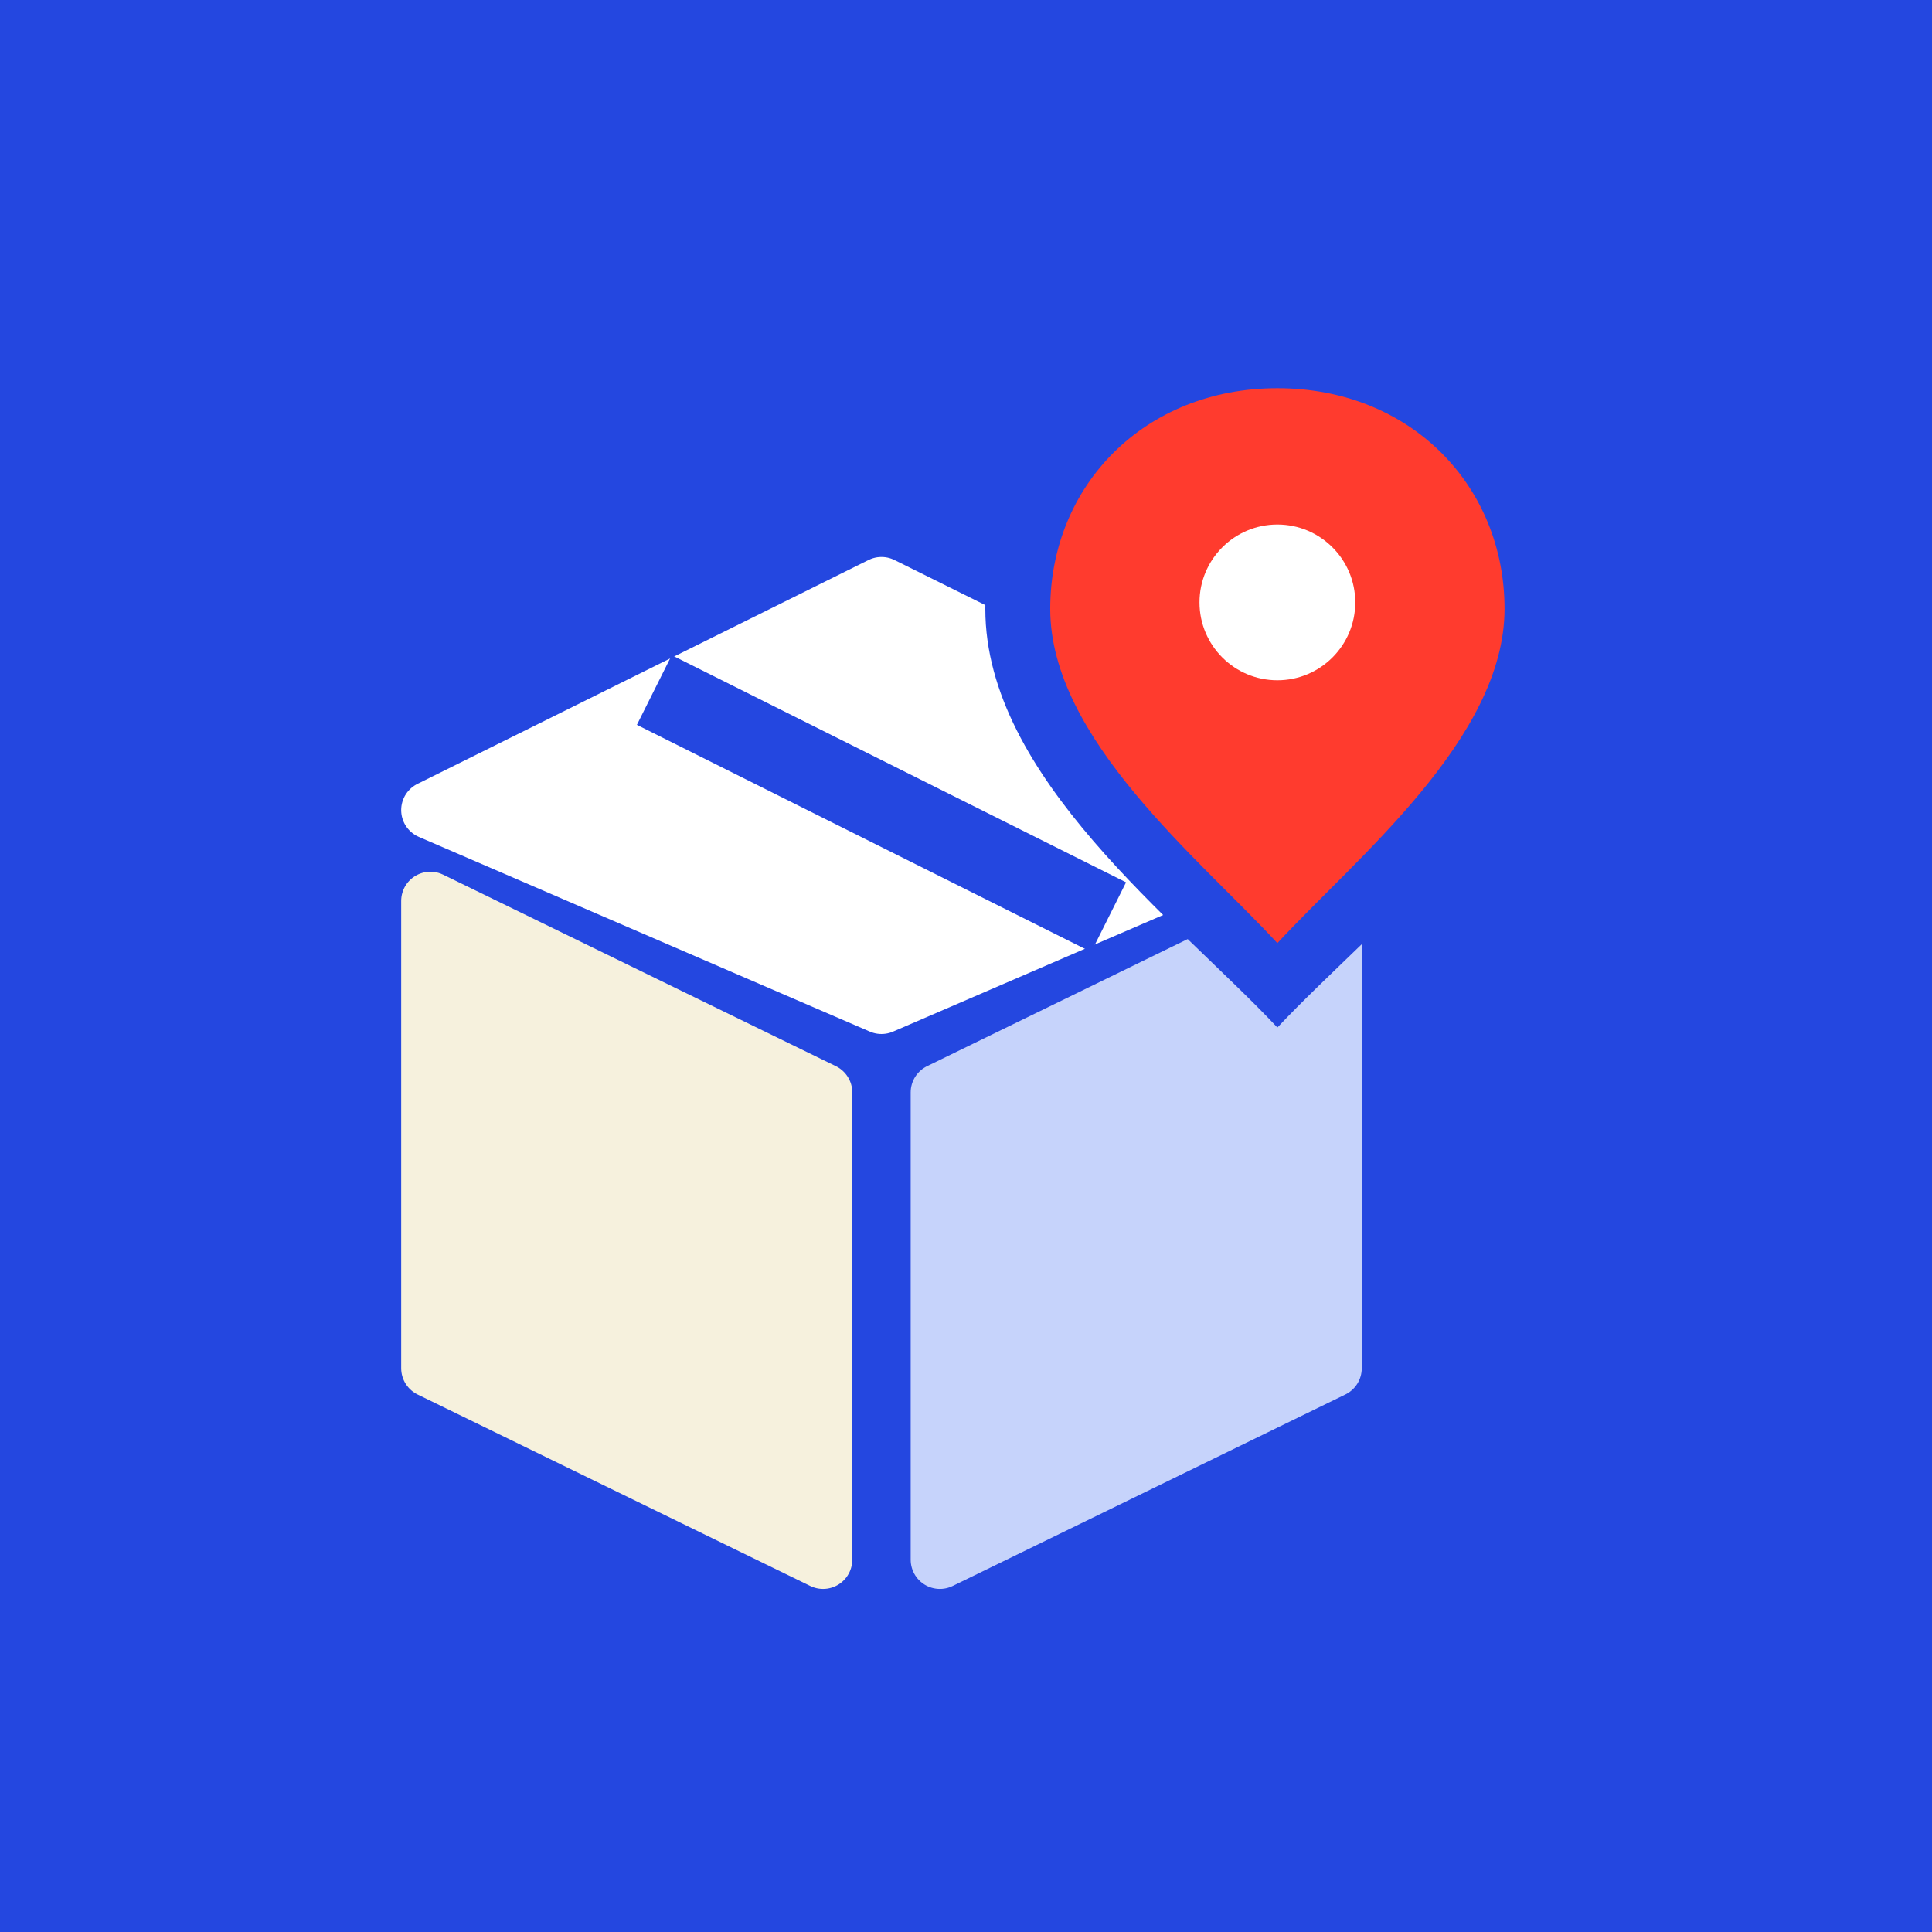
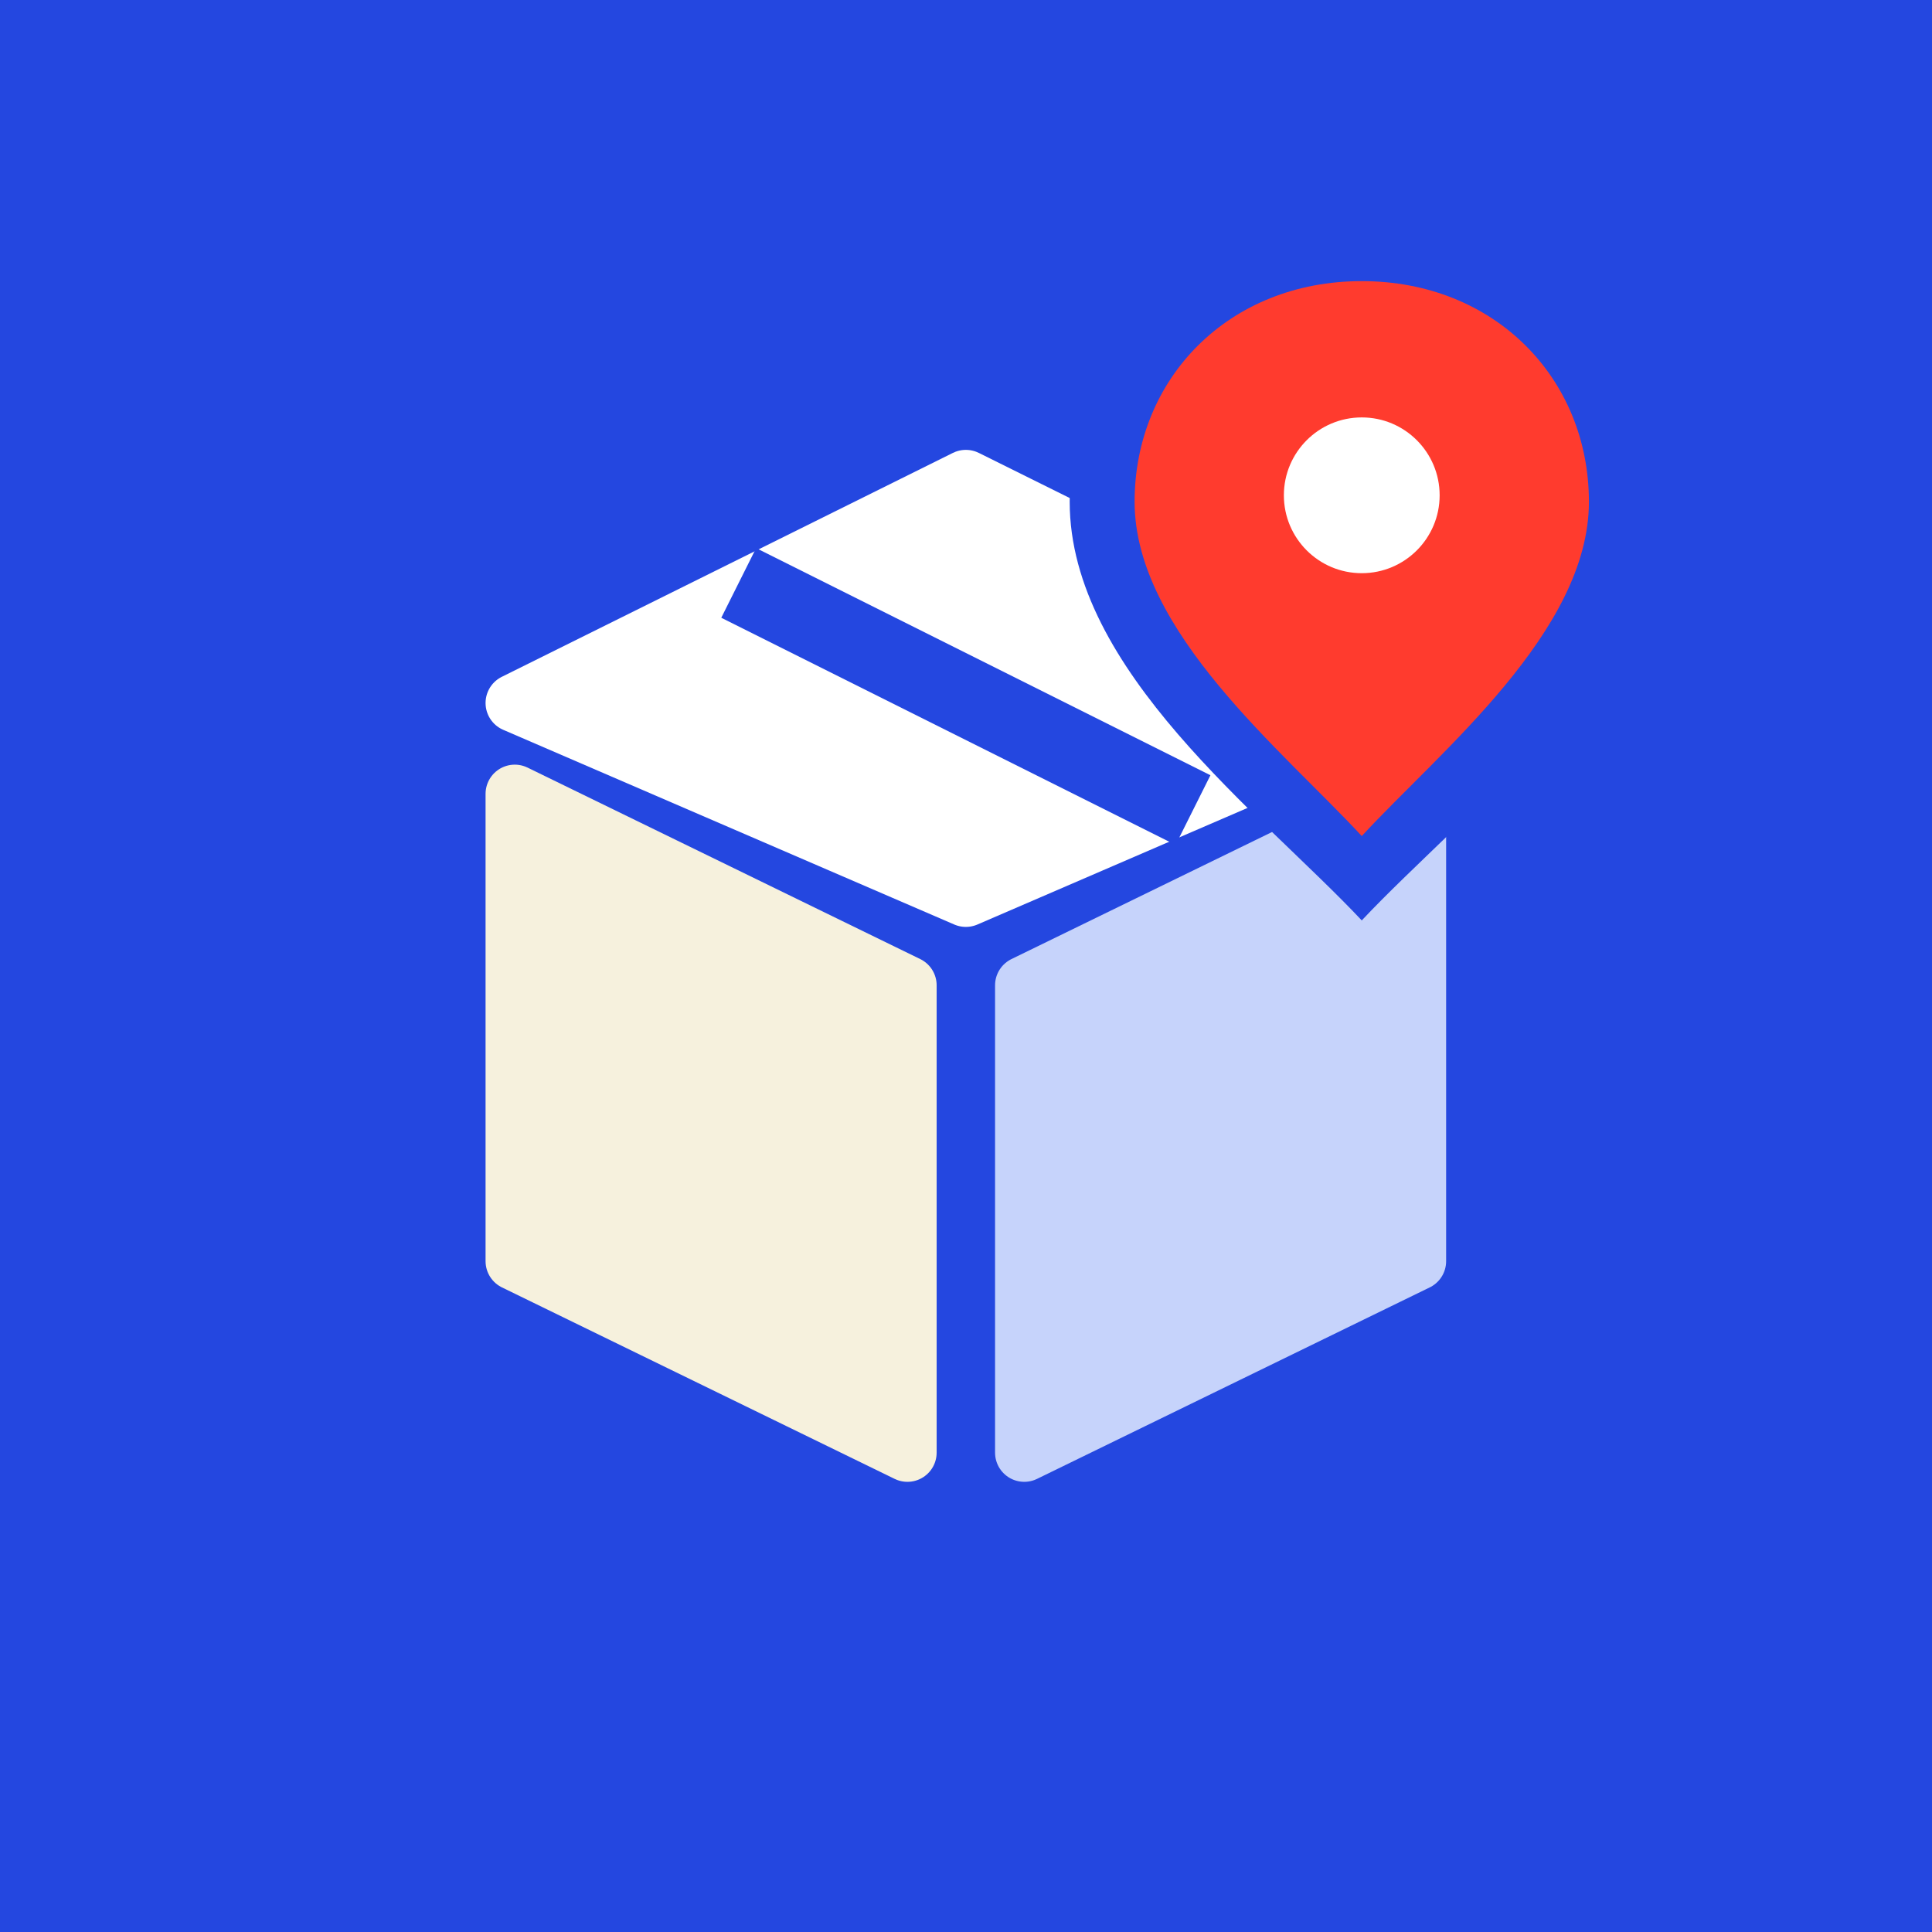
<svg xmlns="http://www.w3.org/2000/svg" width="512" height="512" viewBox="0 0 512 512">
  <rect width="512" height="512" rx="0" fill="#2447E0" />
  <g transform="translate(35.8 35.8) scale(0.86)">
    <defs>
      <mask id="i-box" maskUnits="userSpaceOnUse" x="0" y="0" width="512" height="512">
        <rect width="512" height="512" fill="#fff" />
-         <g transform="translate(-26 18)">
+         <g transform="translate(0 -15)">
          <path d="M186 153 L326 223" stroke="#000" stroke-width="24" />
        </g>
-         <g transform="translate(352 152)">
+         <g transform="translate(378 119)">
          <path d="M0 -94 C-54 -94 -90 -55 -90 -6 C-90 46 -31 90 0 123 C31 90 90 46 90 -6 C90 -55 54 -94 0 -94 Z" fill="#000" />
        </g>
      </mask>
    </defs>
    <g mask="url(#i-box)">
-       <g transform="translate(-26 18)">
+       <g transform="translate(0 -15)">
        <g stroke-width="18" stroke-linejoin="round">
          <path d="M256 121 L395 190 L256 250 L117 190 Z" fill="#FFFFFF" stroke="#FFFFFF" />
          <path d="M117 218 L238 277 L238 421 L117 362 Z" fill="#F6F1DD" stroke="#F6F1DD" />
          <path d="M274 277 L395 218 L395 362 L274 421 Z" fill="#C6D3FB" stroke="#C6D3FB" />
        </g>
      </g>
    </g>
-     <g transform="translate(352 152)">
+     <g transform="translate(378 119)">
      <path d="M0 -74 C-41 -74 -70 -44 -70 -6 C-70 34 -24 71 0 97 C24 71 70 34 70 -6 C70 -44 41 -74 0 -74 Z" fill="#FF3B2E" />
      <circle cx="0" cy="-8" r="24" fill="#FFFFFF" />
    </g>
  </g>
</svg>
